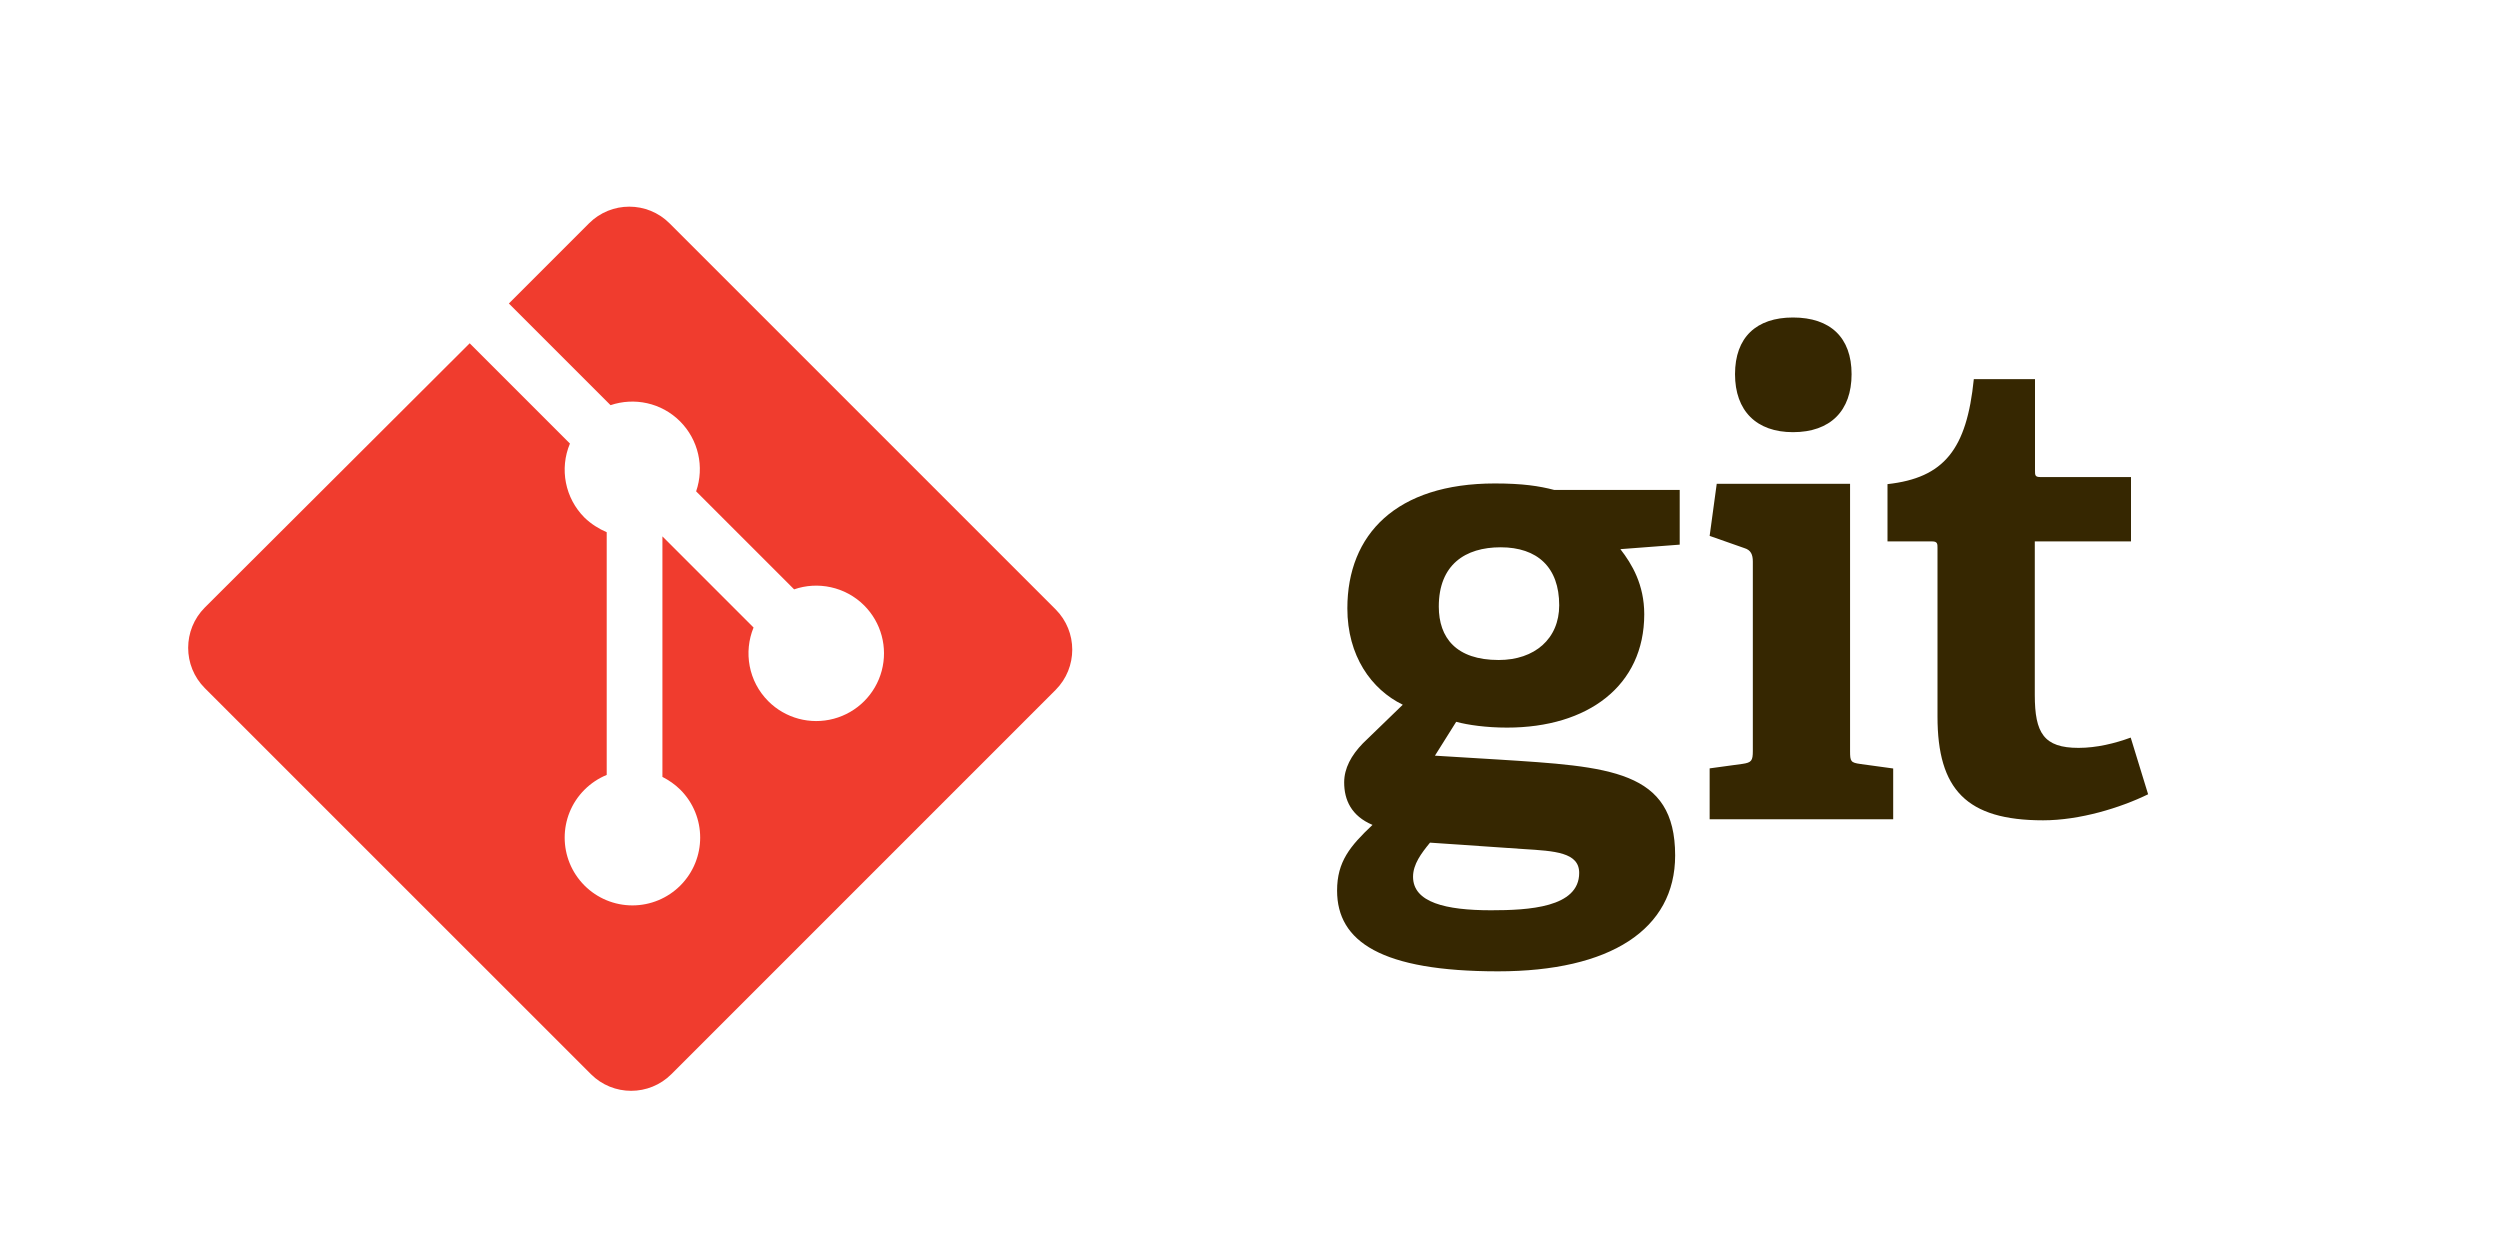
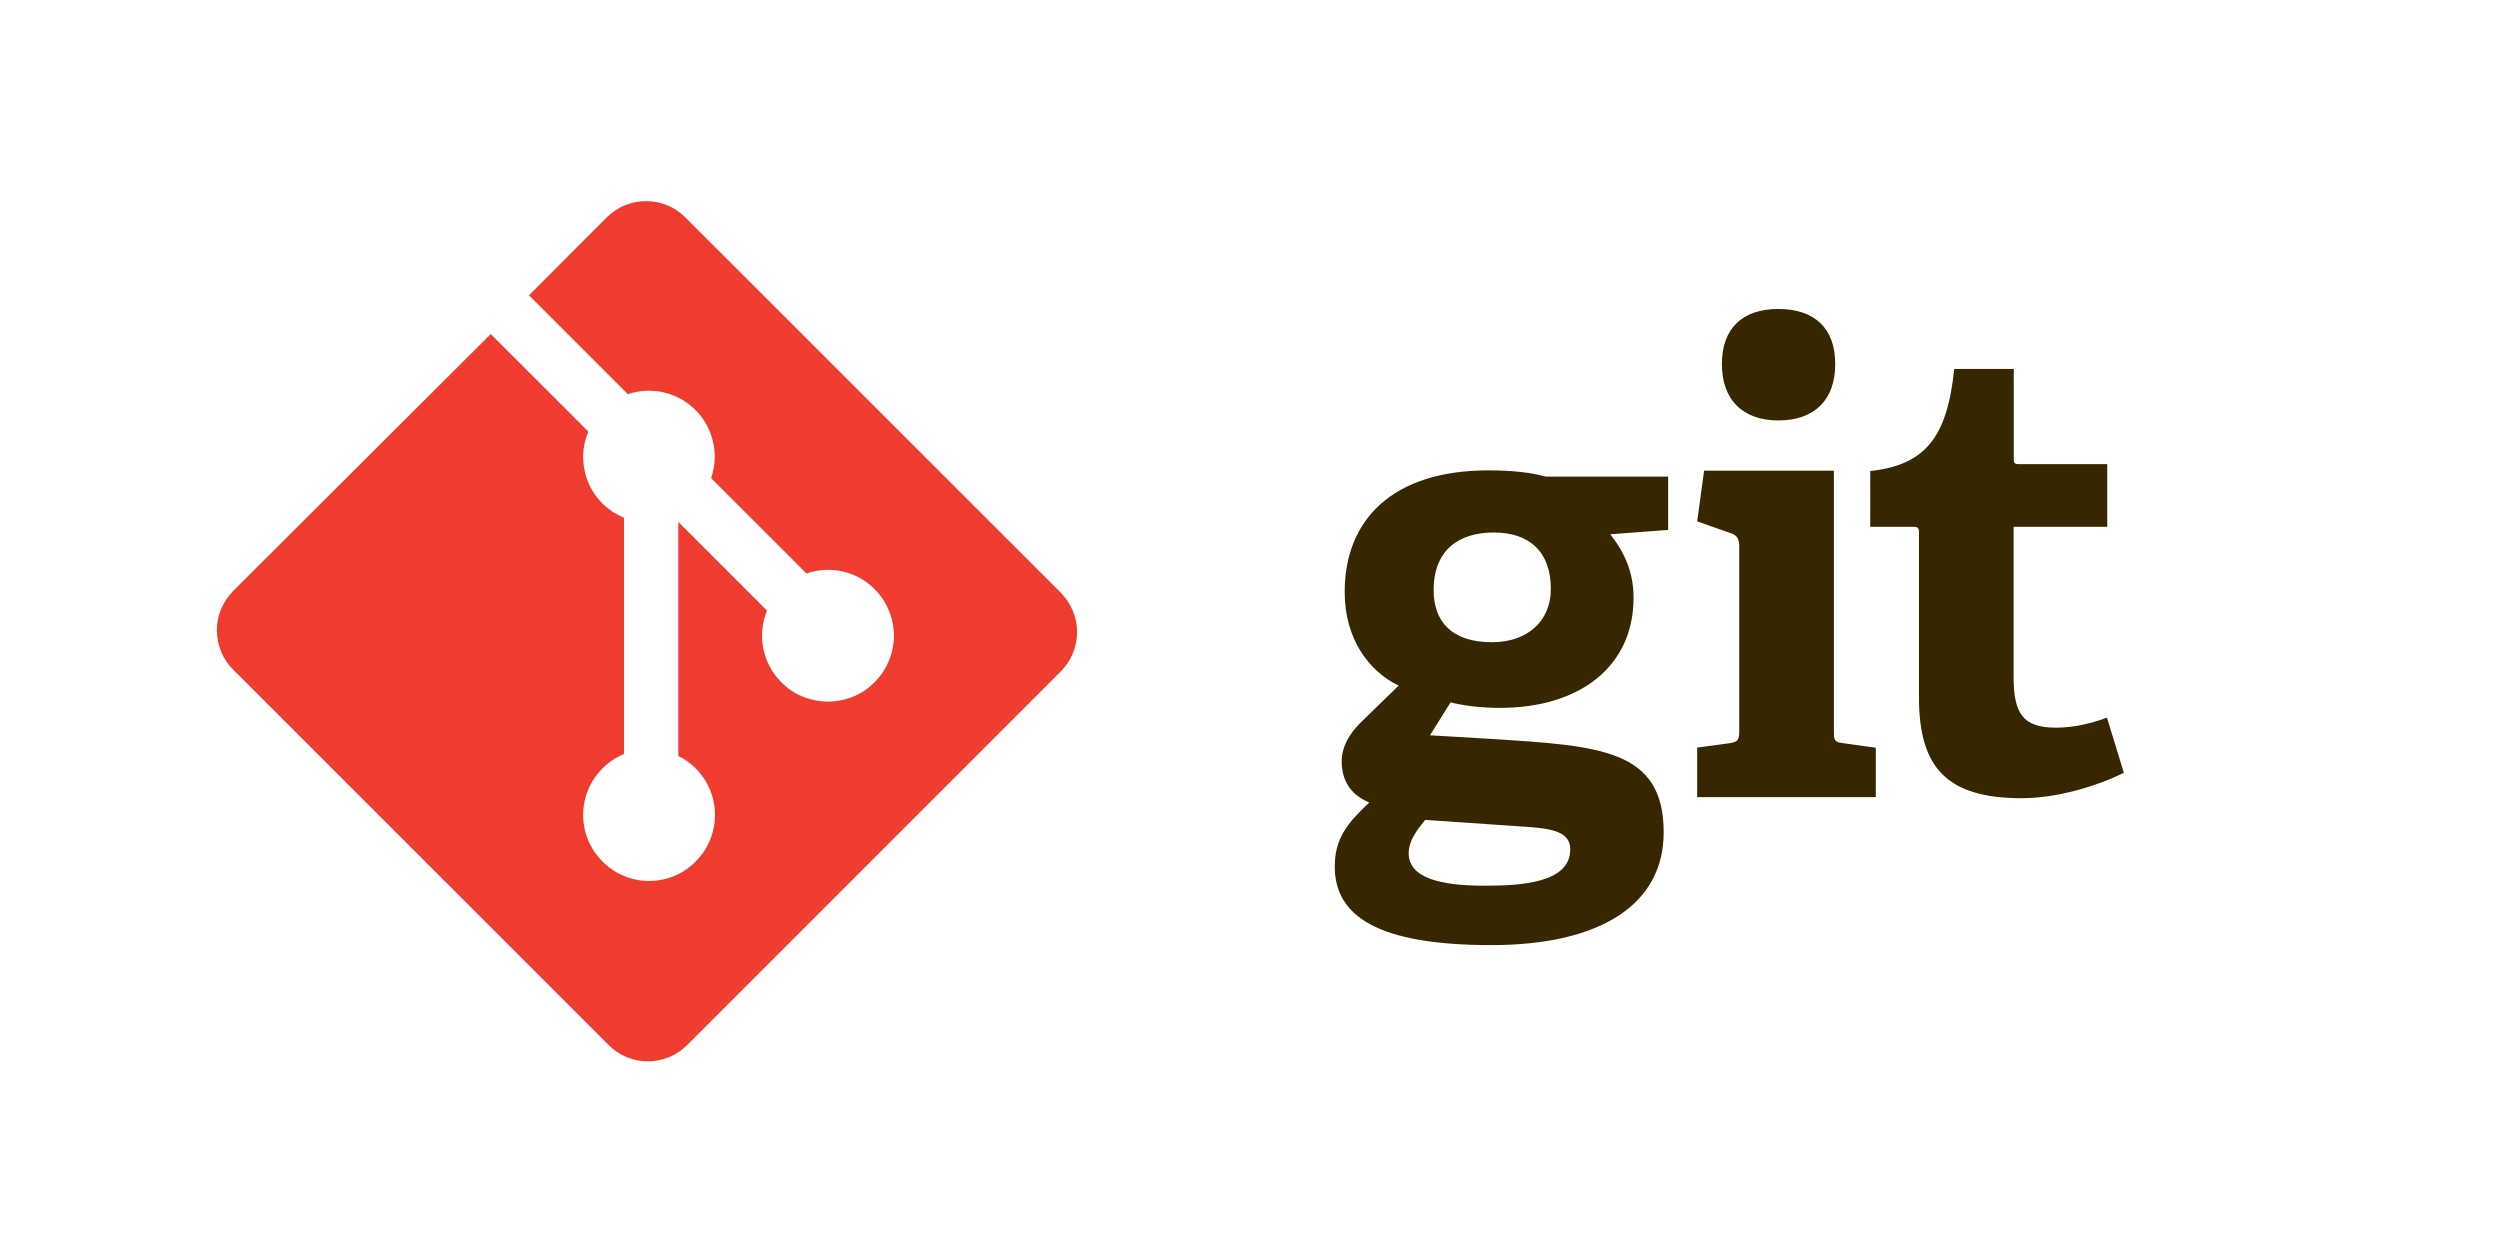
- <svg xmlns="http://www.w3.org/2000/svg" width="120" height="60">
-   <path d="M72.03 26.27c-1.7 0-2.968.835-2.968 2.845 0 1.5.835 2.565 2.875 2.565 1.73 0 2.905-1.02 2.905-2.628 0-1.825-1.05-2.782-2.812-2.782zm-3.4 14.19c-.403.494-.804 1.02-.804 1.625 0 1.235 1.575 1.608 3.74 1.608 1.793 0 4.235-.125 4.235-1.793 0-.99-1.175-1.052-2.66-1.145l-4.5-.308zm9.15-14.098c.555.713 1.144 1.7 1.144 3.123 0 3.43-2.7 5.44-6.584 5.44-1 0-1.875-.125-2.443-.278l-1.02 1.625 3.03.185c5.35.34 8.5.496 8.5 4.605 0 3.556-3.12 5.562-8.5 5.562-5.595 0-7.727-1.422-7.727-3.875 0-1.39.62-2.133 1.7-3.154-1.02-.43-1.36-1.204-1.36-2.038 0-.68.34-1.3.897-1.875l1.916-1.855c-1.515-.74-2.66-2.35-2.66-4.625 0-3.555 2.35-5.996 7.08-5.996 1.33 0 2.134.123 2.845.31h6.028v2.627l-2.845.216m8.282-5.615c-1.75 0-2.782-1.02-2.782-2.784s1.02-2.72 2.782-2.72c1.793 0 2.813.96 2.813 2.72s-1.02 2.784-2.812 2.784zm-4 18.578v-2.44l1.578-.216c.432-.062.495-.155.495-.62V26.96c0-.34-.093-.556-.403-.65l-1.67-.587.34-2.502h6.4v12.83c0 .495.03.556.495.62l1.575.216v2.438H82.06m21.05-1.2c-1.33.65-3.278 1.25-5.04 1.25-3.68 0-5.07-1.482-5.07-4.977v-8.1c0-.185 0-.31-.25-.31H90.6v-2.75c2.72-.3 3.803-1.67 4.143-5.04h2.937v4.39c0 .215 0 .31.248.31h4.36v3.09H97.67v7.375c0 1.825.434 2.535 2.1 2.535.866 0 1.75-.216 2.504-.494l.835 2.72" fill="#362701" />
-   <path d="M50.67 29.25L32.138 10.72c-1.066-1.067-2.797-1.067-3.865 0l-3.847 3.848 4.88 4.88c1.135-.383 2.435-.125 3.337.777a3.25 3.25 0 0 1 .771 3.36l4.704 4.704c1.125-.392 2.45-.137 3.36.77a3.25 3.25 0 0 1-1.459 5.441 3.25 3.25 0 0 1-3.141-.842c-.955-.956-1.19-2.36-.707-3.537l-4.375-4.375v11.545c.3.154.602.357.86.615 1.27 1.27 1.27 3.328 0 4.6a3.25 3.25 0 0 1-4.599 0c-1.27-1.273-1.27-3.33 0-4.6a3.27 3.27 0 0 1 1.065-.71V25.546c-.375-.16-.75-.394-1.065-.7a3.25 3.25 0 0 1-.7-3.555l-4.812-4.813L9.83 29.163a2.74 2.74 0 0 0 0 3.866l18.533 18.53c1.066 1.067 2.797 1.067 3.865 0L50.67 33.116a2.74 2.74 0 0 0 0-3.866" fill="#f03c2e" />
+ <svg xmlns="http://www.w3.org/2000/svg" width="96" zoomAndPan="magnify" viewBox="0 0 72 36" height="48" preserveAspectRatio="xMidYMid meet" version="1.0">
+   <path fill="#362701" d="M 43.023 15.336 C 42.031 15.336 41.289 15.824 41.289 16.996 C 41.289 17.871 41.777 18.496 42.969 18.496 C 43.98 18.496 44.664 17.898 44.664 16.961 C 44.664 15.895 44.051 15.336 43.023 15.336 Z M 41.039 23.621 C 40.805 23.91 40.57 24.215 40.57 24.57 C 40.57 25.289 41.488 25.508 42.754 25.508 C 43.797 25.508 45.223 25.434 45.223 24.461 C 45.223 23.883 44.539 23.848 43.672 23.793 L 41.043 23.613 Z M 46.379 15.391 C 46.703 15.805 47.047 16.383 47.047 17.211 C 47.047 19.215 45.473 20.387 43.203 20.387 C 42.621 20.387 42.109 20.316 41.777 20.227 L 41.184 21.176 L 42.949 21.281 C 46.074 21.48 47.914 21.574 47.914 23.973 C 47.914 26.047 46.094 27.219 42.949 27.219 C 39.684 27.219 38.441 26.387 38.441 24.957 C 38.441 24.145 38.801 23.711 39.434 23.113 C 38.836 22.863 38.641 22.41 38.641 21.926 C 38.641 21.527 38.836 21.168 39.164 20.832 L 40.281 19.746 C 39.395 19.316 38.727 18.375 38.727 17.047 C 38.727 14.973 40.102 13.547 42.859 13.547 C 43.637 13.547 44.105 13.617 44.523 13.727 L 48.043 13.727 L 48.043 15.262 L 46.379 15.387 M 51.215 12.109 C 50.195 12.109 49.59 11.516 49.59 10.484 C 49.59 9.453 50.188 8.898 51.215 8.898 C 52.262 8.898 52.855 9.457 52.855 10.484 C 52.855 11.512 52.262 12.109 51.215 12.109 Z M 48.879 22.957 L 48.879 21.531 L 49.801 21.406 C 50.055 21.367 50.09 21.316 50.09 21.043 L 50.09 15.738 C 50.09 15.539 50.035 15.414 49.855 15.359 L 48.879 15.016 L 49.078 13.555 L 52.816 13.555 L 52.816 21.047 C 52.816 21.336 52.832 21.371 53.105 21.406 L 54.023 21.535 L 54.023 22.957 L 48.879 22.957 M 61.168 22.258 C 60.391 22.637 59.254 22.988 58.227 22.988 C 56.078 22.988 55.266 22.121 55.266 20.082 L 55.266 15.352 C 55.266 15.246 55.266 15.172 55.117 15.172 L 53.863 15.172 L 53.863 13.566 C 55.453 13.391 56.082 12.59 56.281 10.625 L 57.996 10.625 L 57.996 13.188 C 57.996 13.312 57.996 13.367 58.141 13.367 L 60.688 13.367 L 60.688 15.172 L 57.992 15.172 L 57.992 19.477 C 57.992 20.543 58.246 20.957 59.219 20.957 C 59.723 20.957 60.238 20.832 60.68 20.668 L 61.168 22.258 " fill-opacity="1" fill-rule="nonzero" />
+   <path fill="#f03c2e" d="M 30.555 17.074 L 19.734 6.258 C 19.113 5.637 18.102 5.637 17.477 6.258 L 15.234 8.504 L 18.082 11.352 C 18.742 11.129 19.504 11.281 20.031 11.809 C 20.285 12.062 20.453 12.371 20.535 12.723 C 20.617 13.078 20.598 13.426 20.48 13.77 L 23.227 16.516 C 23.883 16.285 24.656 16.434 25.188 16.965 C 25.426 17.203 25.59 17.488 25.68 17.816 C 25.766 18.145 25.766 18.473 25.68 18.797 C 25.59 19.125 25.426 19.41 25.188 19.648 C 24.949 19.891 24.664 20.055 24.336 20.141 C 24.008 20.227 23.68 20.227 23.352 20.141 C 23.023 20.055 22.742 19.891 22.5 19.648 C 21.945 19.09 21.809 18.27 22.09 17.586 L 19.535 15.031 L 19.535 21.77 C 19.711 21.859 19.887 21.977 20.035 22.129 C 20.777 22.871 20.777 24.07 20.035 24.812 C 19.859 24.992 19.652 25.129 19.422 25.227 C 19.188 25.324 18.945 25.371 18.695 25.371 C 18.441 25.371 18.199 25.324 17.969 25.227 C 17.734 25.129 17.531 24.992 17.352 24.812 C 16.609 24.07 16.609 22.871 17.352 22.129 C 17.531 21.949 17.738 21.812 17.973 21.715 L 17.973 14.914 C 17.754 14.82 17.535 14.684 17.352 14.504 C 17.078 14.23 16.906 13.906 16.832 13.527 C 16.758 13.152 16.793 12.785 16.945 12.43 L 14.133 9.621 L 6.711 17.023 C 6.562 17.176 6.449 17.348 6.367 17.543 C 6.285 17.738 6.246 17.941 6.246 18.152 C 6.246 18.363 6.285 18.566 6.367 18.766 C 6.449 18.961 6.562 19.133 6.711 19.281 L 17.531 30.098 C 18.152 30.723 19.164 30.723 19.789 30.098 L 30.555 19.332 C 30.703 19.184 30.816 19.012 30.898 18.816 C 30.98 18.617 31.02 18.414 31.02 18.203 C 31.02 17.992 30.98 17.789 30.898 17.594 C 30.816 17.398 30.703 17.227 30.555 17.074 " fill-opacity="1" fill-rule="nonzero" />
</svg>
